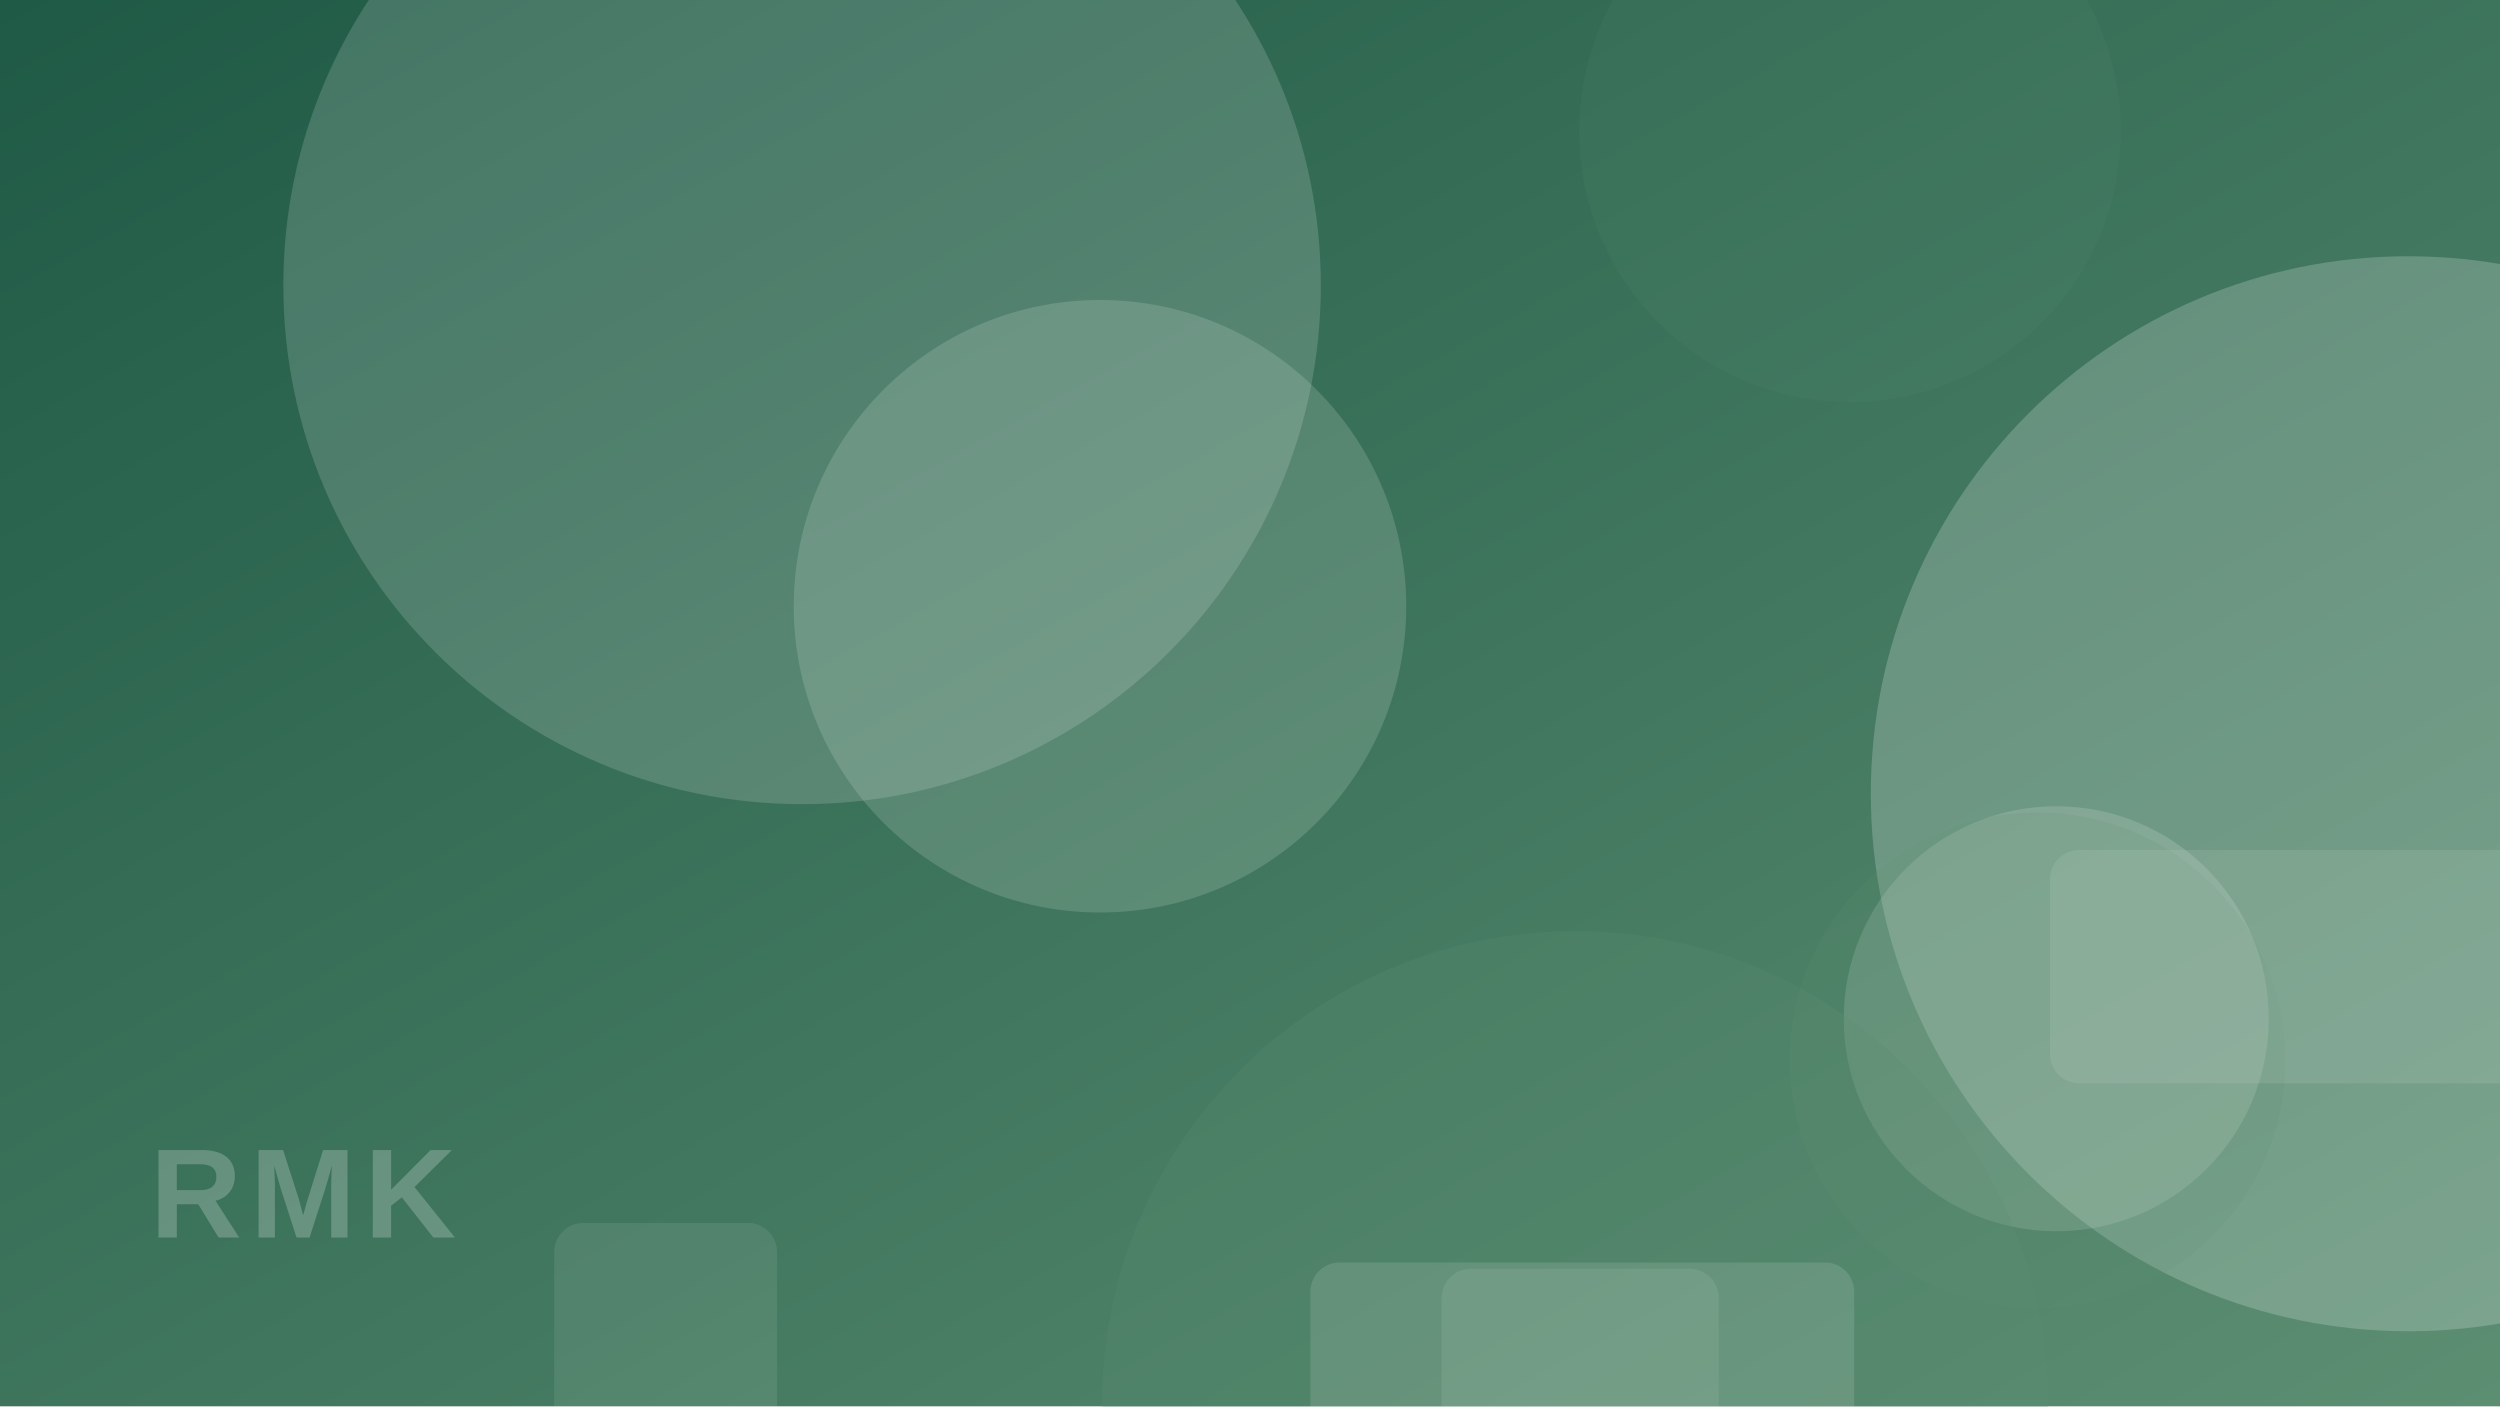
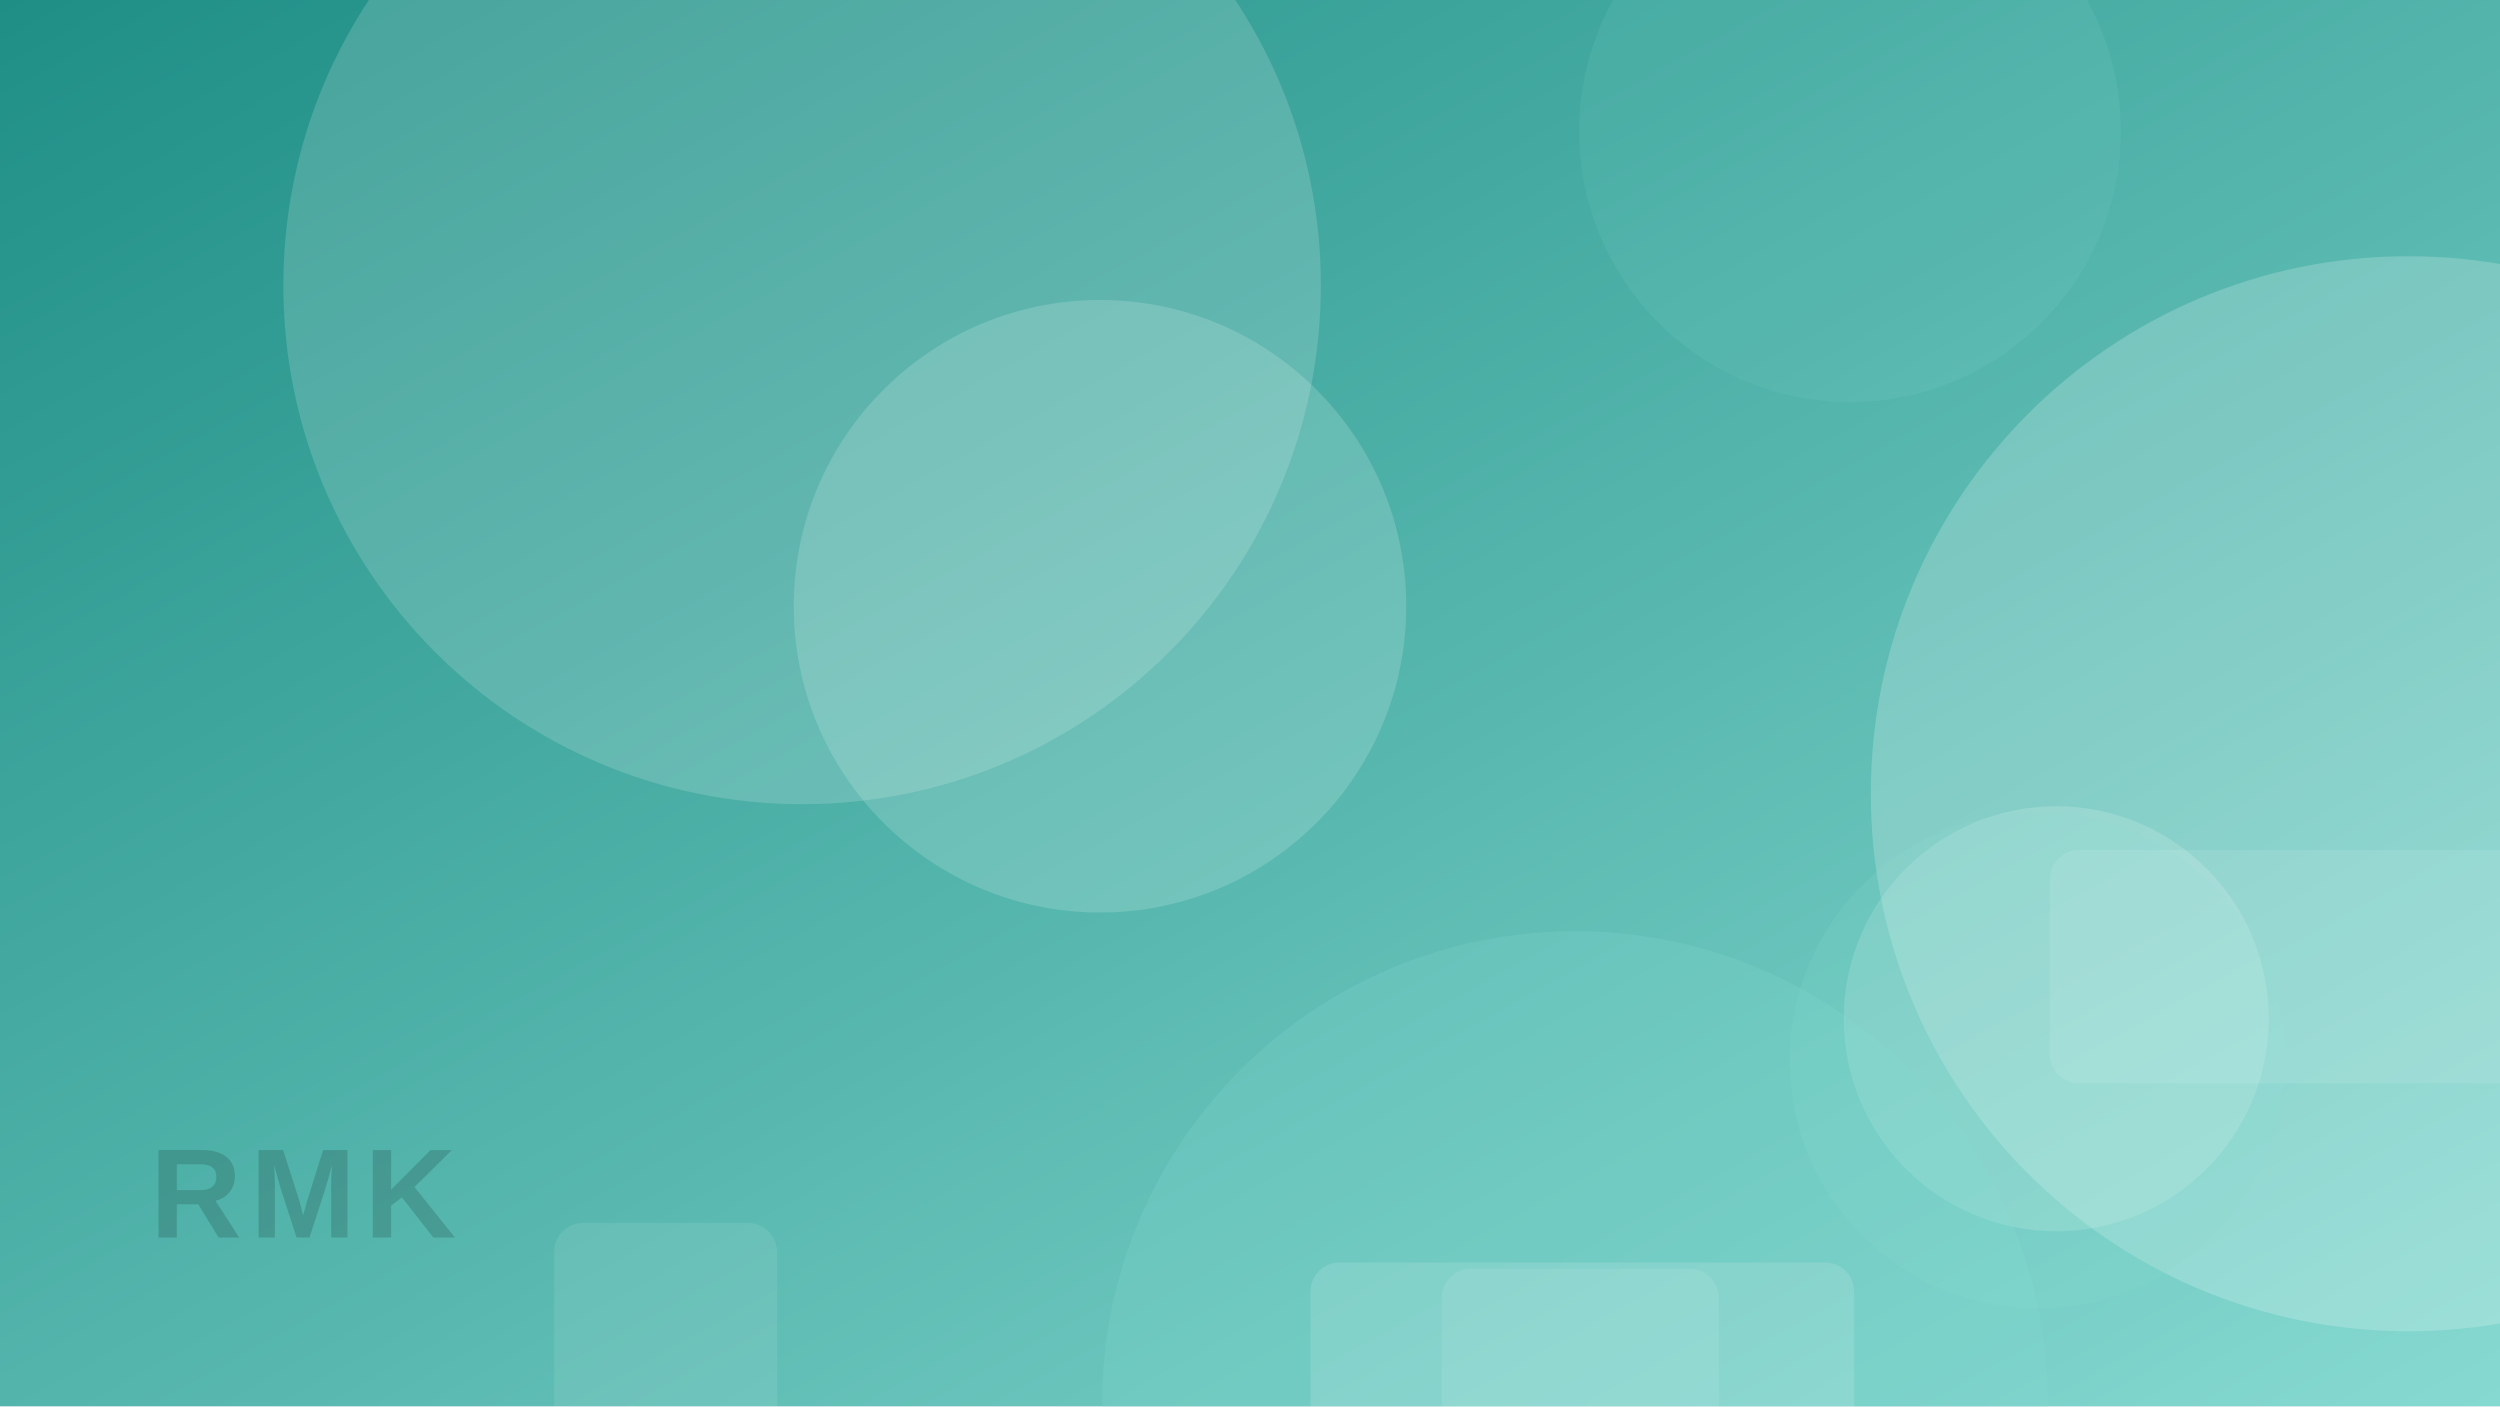
<svg xmlns="http://www.w3.org/2000/svg" viewBox="0 0 1200 675" width="1200" height="675" role="img" aria-label="Ronda Malam Kembali Diaktifkan dengan Jadwal Baru per Blok">
  <defs>
    <linearGradient id="g" x1="0" y1="0" x2="1" y2="1">
-       <stop offset="0%" stop-color="#1f5a46" />
-       <stop offset="100%" stop-color="#5c8e72" />
+       <stop offset="0%" stop-color="#1f8f86" />
+       <stop offset="100%" stop-color="#86d9d1" />
    </linearGradient>
  </defs>
  <rect width="1200" height="675" fill="url(#g)" />
-   <circle cx="888" cy="63" r="130" fill="#5c8e72" opacity="0.11" />
-   <circle cx="987" cy="489" r="102" fill="#dce7df" opacity="0.18" />
+   <circle cx="888" cy="63" r="130" fill="#86d9d1" opacity="0.11" />
+   <circle cx="987" cy="489" r="102" fill="#e8f8f6" opacity="0.18" />
  <circle cx="385" cy="137" r="249" fill="#ffffff" opacity="0.16" />
-   <circle cx="756" cy="674" r="227" fill="#5c8e72" opacity="0.22" />
-   <circle cx="528" cy="291" r="147" fill="#dce7df" opacity="0.18" />
+   <circle cx="756" cy="674" r="227" fill="#86d9d1" opacity="0.22" />
+   <circle cx="528" cy="291" r="147" fill="#e8f8f6" opacity="0.18" />
  <circle cx="1156" cy="381" r="258" fill="#ffffff" opacity="0.20" />
-   <circle cx="978" cy="509" r="119" fill="#5c8e72" opacity="0.17" />
-   <rect x="692" y="609" width="133" height="227" rx="14" fill="#dce7df" opacity="0.10" />
-   <rect x="266" y="587" width="107" height="263" rx="14" fill="#dce7df" opacity="0.10" />
-   <rect x="629" y="606" width="261" height="217" rx="14" fill="#dce7df" opacity="0.15" />
-   <rect x="984" y="408" width="250" height="112" rx="14" fill="#dce7df" opacity="0.12" />
-   <text x="72" y="594" font-family="Segoe UI, Arial, sans-serif" font-size="61" font-weight="700" letter-spacing="4" fill="#ffffff" opacity="0.22">RMK</text>
+   <circle cx="978" cy="509" r="119" fill="#86d9d1" opacity="0.17" />
+   <rect x="692" y="609" width="133" height="227" rx="14" fill="#e8f8f6" opacity="0.10" />
+   <rect x="266" y="587" width="107" height="263" rx="14" fill="#e8f8f6" opacity="0.10" />
+   <rect x="629" y="606" width="261" height="217" rx="14" fill="#e8f8f6" opacity="0.15" />
+   <rect x="984" y="408" width="250" height="112" rx="14" fill="#e8f8f6" opacity="0.12" />
+   <text x="72" y="594" font-family="Segoe UI, Arial, sans-serif" font-size="61" font-weight="700" letter-spacing="4" fill="#0f2e26" opacity="0.20">RMK</text>
</svg>
